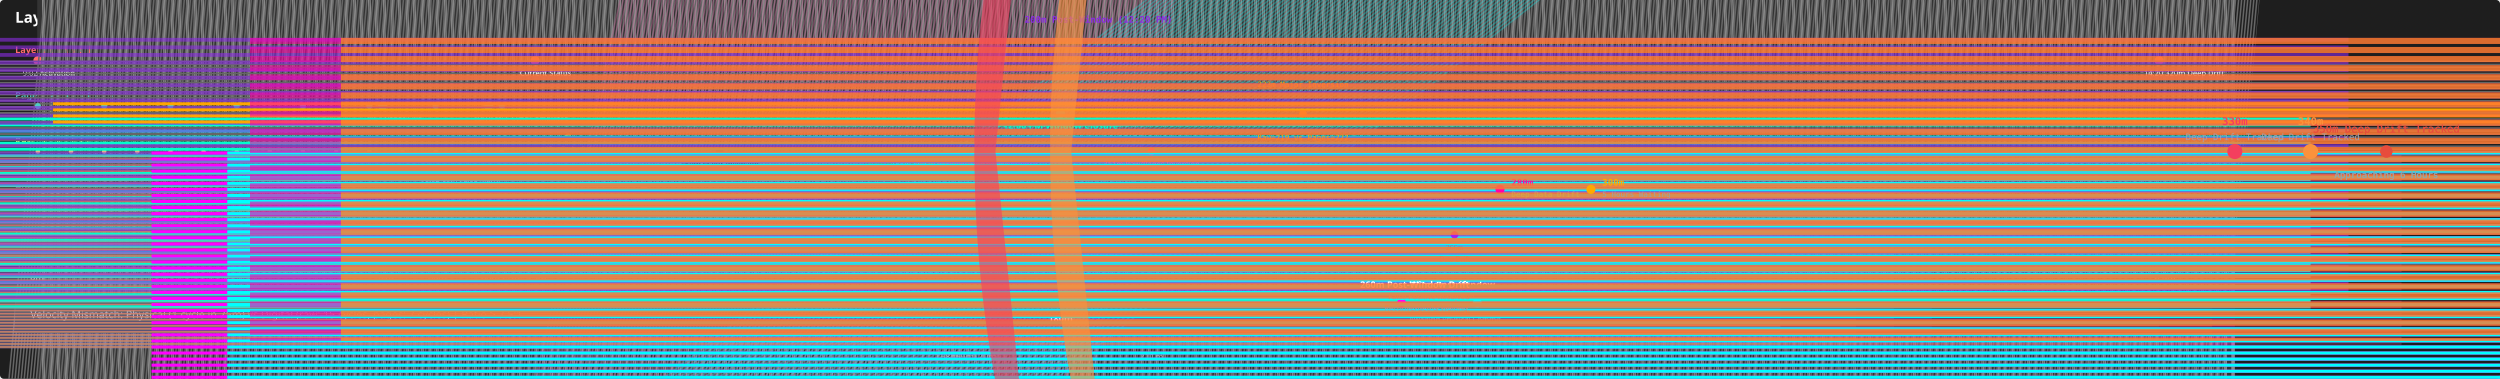
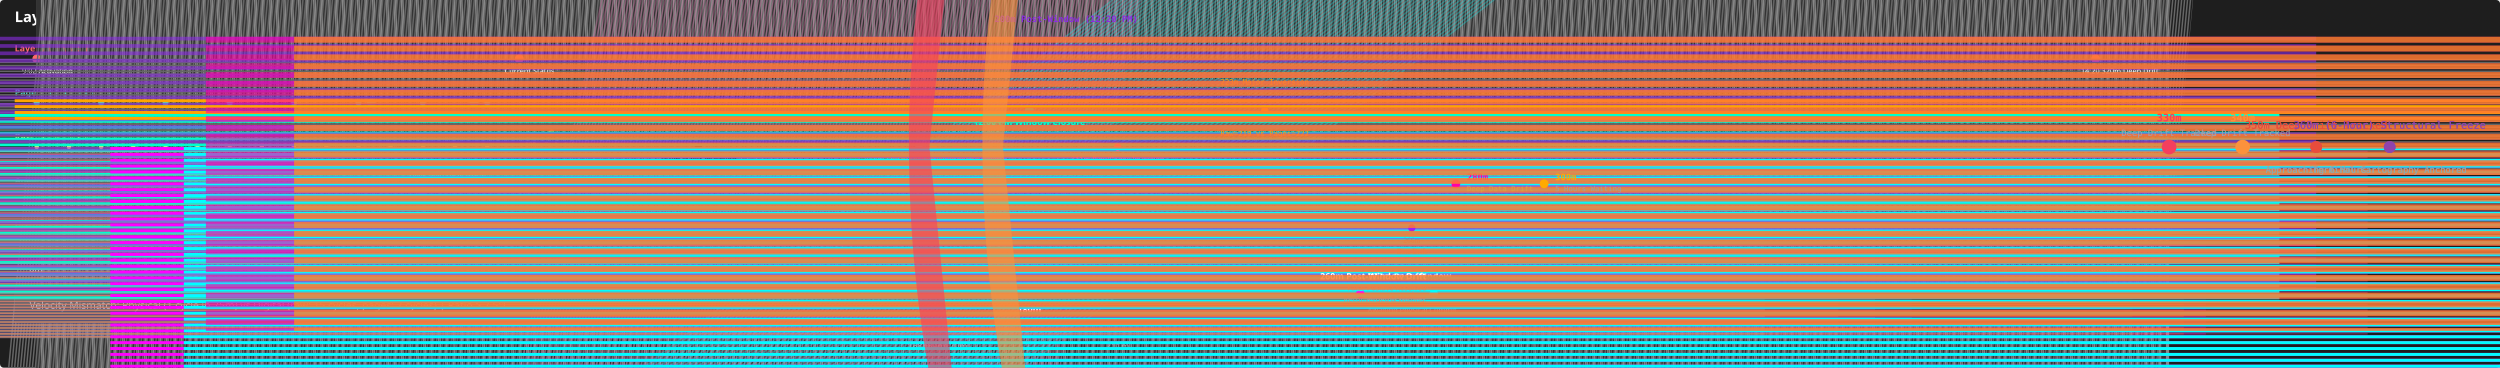
- <svg xmlns="http://www.w3.org/2000/svg" baseProfile="full" height="500" version="1.1" width="3300" viewBox="0 0 3300 500">
+ <svg xmlns="http://www.w3.org/2000/svg" baseProfile="full" height="500" version="1.1" width="3400" viewBox="0 0 3400 500">
  <defs />
-   <rect fill="#1e1e1e" height="500" rx="5" ry="5" width="3300" x="0" y="0" />
+   <rect fill="#1e1e1e" height="500" rx="5" ry="5" width="3400" x="0" y="0" />
  <text fill="#ffffff" font-family="sans-serif" font-size="20px" font-weight="bold" x="20" y="30">Layer 7 Physical Constraint Timeline</text>
-   <line stroke="#888888" stroke-width="3300" x1="50" x2="2950" y1="350" y2="350" />
+   <line stroke="#888888" stroke-width="3400" x1="50" x2="2950" y1="350" y2="350" />
  <text fill="#ff6b6b" font-family="sans-serif" font-size="12px" font-weight="bold" x="20" y="70">Layer 7 (Physical)</text>
-   <line stroke="#333333" stroke-dasharray="5,5" stroke-width="3300" x1="50" x2="2950" y1="80" y2="80" />
+   <line stroke="#333333" stroke-dasharray="5,5" stroke-width="3400" x1="50" x2="2950" y1="80" y2="80" />
  <text fill="#4ecdc4" font-family="sans-serif" font-size="12px" font-weight="bold" x="20" y="130">Pages Cache (600s TTL)</text>
-   <line stroke="#333333" stroke-dasharray="5,5" stroke-width="3300" x1="50" x2="2950" y1="140" y2="140" />
+   <line stroke="#333333" stroke-dasharray="5,5" stroke-width="3400" x1="50" x2="2950" y1="140" y2="140" />
  <text fill="#ffe66d" font-family="sans-serif" font-size="12px" font-weight="bold" x="20" y="190">Raw Cache (300s TTL)</text>
-   <line stroke="#333333" stroke-dasharray="5,5" stroke-width="3300" x1="50" x2="2950" y1="200" y2="200" />
+   <line stroke="#333333" stroke-dasharray="5,5" stroke-width="3400" x1="50" x2="2950" y1="200" y2="200" />
  <text fill="#9b59b6" font-family="sans-serif" font-size="12px" font-weight="bold" x="20" y="250">Agent Activity</text>
-   <line stroke="#333333" stroke-dasharray="5,5" stroke-width="3300" x1="50" x2="2950" y1="260" y2="260" />
+   <line stroke="#333333" stroke-dasharray="5,5" stroke-width="3400" x1="50" x2="2950" y1="260" y2="260" />
  <text fill="#3498db" font-family="sans-serif" font-size="12px" font-weight="bold" x="20" y="310">Historical Echoes</text>
-   <line stroke="#333333" stroke-dasharray="5,5" stroke-width="3300" x1="50" x2="2950" y1="320" y2="320" />
+   <line stroke="#333333" stroke-dasharray="5,5" stroke-width="3400" x1="50" x2="2950" y1="320" y2="320" />
  <circle cx="50.0" cy="80" fill="#ff6b6b" r="6" />
-   <line stroke="#666666" stroke-dasharray="2,2" stroke-width="3300" x1="50" x2="2950" y1="80" y2="350" />
+   <line stroke="#666666" stroke-dasharray="2,2" stroke-width="3400" x1="50" x2="2950" y1="80" y2="350" />
  <text fill="#ffffff" font-family="sans-serif" font-size="12px" x="40.0" y="370">0m</text>
  <text fill="#ffffff" font-family="sans-serif" font-size="10px" x="30.0" y="100">9:02 Activation</text>
  <circle cx="505.0" cy="140" fill="#4ecdc4" r="6" />
-   <line stroke="#666666" stroke-dasharray="2,2" stroke-width="3300" x1="505.0" x2="505.0" y1="140" y2="350" />
+   <line stroke="#666666" stroke-dasharray="2,2" stroke-width="3400" x1="505.0" x2="505.0" y1="140" y2="350" />
  <text fill="#ffffff" font-family="sans-serif" font-size="12px" x="495.0" y="370">52m</text>
  <text fill="#ffffff" font-family="sans-serif" font-size="10px" x="485.0" y="160">9:54 Pages Live</text>
  <circle cx="575.0" cy="260" fill="#9b59b6" r="6" />
-   <line stroke="#666666" stroke-dasharray="2,2" stroke-width="3300" x1="575.0" x2="575.0" y1="260" y2="350" />
+   <line stroke="#666666" stroke-dasharray="2,2" stroke-width="3400" x1="575.0" x2="575.0" y1="260" y2="350" />
  <text fill="#ffffff" font-family="sans-serif" font-size="12px" x="565.0" y="370">60m</text>
  <text fill="#ffffff" font-family="sans-serif" font-size="10px" x="555.0" y="240">10:02 60m False Alarm</text>
  <circle cx="645.0" cy="140" fill="#4ecdc4" r="6" />
-   <line stroke="#666666" stroke-dasharray="2,2" stroke-width="3300" x1="645.0" x2="645.0" y1="140" y2="350" />
+   <line stroke="#666666" stroke-dasharray="2,2" stroke-width="3400" x1="645.0" x2="645.0" y1="140" y2="350" />
  <text fill="#ffffff" font-family="sans-serif" font-size="12px" x="635.0" y="370">68m</text>
  <text fill="#ffffff" font-family="sans-serif" font-size="10px" x="625.0" y="160">10:10 MLF Sync Completes</text>
  <circle cx="671.25" cy="320" fill="#3498db" r="6" />
-   <line stroke="#666666" stroke-dasharray="2,2" stroke-width="3300" x1="671.25" x2="671.25" y1="320" y2="350" />
+   <line stroke="#666666" stroke-dasharray="2,2" stroke-width="3400" x1="671.25" x2="671.25" y1="320" y2="350" />
  <text fill="#ffffff" font-family="sans-serif" font-size="12px" x="661.25" y="370">71m</text>
  <text fill="#ffffff" font-family="sans-serif" font-size="10px" x="651.25" y="300">10:13 Historical Echo (Day 71)</text>
  <circle cx="706.25" cy="80" fill="#ff6b6b" r="6" />
-   <line stroke="#666666" stroke-dasharray="2,2" stroke-width="3300" x1="706.25" x2="706.25" y1="80" y2="350" />
+   <line stroke="#666666" stroke-dasharray="2,2" stroke-width="3400" x1="706.25" x2="706.25" y1="80" y2="350" />
  <text fill="#ffffff" font-family="sans-serif" font-size="12px" x="696.25" y="370">75m</text>
  <text fill="#ffffff" font-family="sans-serif" font-size="10px" x="686.25" y="100">Current Status</text>
  <circle cx="50.0" cy="200" fill="#ffe66d" r="3" />
  <circle cx="93.75" cy="200" fill="#ffe66d" r="3" />
  <circle cx="137.5" cy="200" fill="#ffe66d" r="3" />
  <circle cx="181.25" cy="200" fill="#ffe66d" r="3" />
  <circle cx="225.0" cy="200" fill="#ffe66d" r="3" />
  <circle cx="268.75" cy="200" fill="#ffe66d" r="3" />
  <circle cx="312.5" cy="200" fill="#ffe66d" r="3" />
  <circle cx="356.25" cy="200" fill="#ffe66d" r="3" />
  <circle cx="400.0" cy="200" fill="#ffe66d" r="3" />
  <circle cx="443.75" cy="200" fill="#ffe66d" r="3" />
  <circle cx="487.5" cy="200" fill="#ffe66d" r="3" />
  <circle cx="531.25" cy="200" fill="#ffe66d" r="3" />
  <circle cx="575.0" cy="200" fill="#ffe66d" r="3" />
  <circle cx="618.75" cy="200" fill="#ffe66d" r="3" />
  <circle cx="662.5" cy="200" fill="#ffe66d" r="3" />
  <circle cx="50.0" cy="140" fill="#4ecdc4" r="4" />
  <circle cx="137.5" cy="140" fill="#4ecdc4" r="4" />
  <circle cx="225.0" cy="140" fill="#4ecdc4" r="4" />
  <circle cx="312.5" cy="140" fill="#4ecdc4" r="4" />
  <circle cx="400.0" cy="140" fill="#4ecdc4" r="4" />
  <circle cx="487.5" cy="140" fill="#4ecdc4" r="4" />
  <circle cx="575.0" cy="140" fill="#4ecdc4" r="4" />
  <circle cx="662.5" cy="140" fill="#4ecdc4" r="4" />
  <circle cx="2850.0" cy="80" fill="#ff6b6b" r="6" />
-   <line stroke="#666666" stroke-dasharray="2,2" stroke-width="3300" x1="2850.0" x2="2850.0" y1="80" y2="350" />
+   <line stroke="#666666" stroke-dasharray="2,2" stroke-width="3400" x1="2850.0" x2="2850.0" y1="80" y2="350" />
  <text fill="#ffffff" font-family="sans-serif" font-size="12px" x="2840.0" y="370">320m</text>
  <text fill="#ffffff" font-family="sans-serif" font-size="10px" x="2830.0" y="100">14:20 320m Deep Drift</text>
-   <rect fill="#2a2a2a" height="50" rx="5" ry="5" width="3300" x="20" y="390" />
+   <rect fill="#2a2a2a" height="50" rx="5" ry="5" width="3400" x="20" y="390" />
  <text fill="#ffffff" font-family="sans-serif" font-size="14px" x="40" y="420">Velocity Mismatch: Physical (1 cycle in 75m) vs Digital (raw: 15 cycles, pages: 7 cycles) | Ratio &gt; 7.5:1</text>
  <circle cx="750" cy="180" r="4" fill="#E8B042" opacity="0.6" />
  <text x="750" y="200" fill="#E8B042" opacity="0.8" font-size="10" text-anchor="middle">105m Cache Split</text>
  <text x="780" y="270" font-family="monospace" font-size="10" fill="#a89984" text-anchor="middle">110m Cache Stratification</text>
  <circle cx="700" cy="300" r="5" fill="#4ade80" />
  <text x="700" y="320" font-family="sans-serif" font-size="10" fill="#4ade80" text-anchor="middle">123m Systemic Rhythm</text>
-   <line x1="700" y1="305" x2="700" y2="460" stroke="#4ade80" stroke-width="3300" stroke-dasharray="2,2" opacity="0.3" />
+   <line x1="700" y1="305" x2="700" y2="460" stroke="#4ade80" stroke-width="3400" stroke-dasharray="2,2" opacity="0.3" />
  <circle cx="700" cy="300" r="5" fill="#4ade80" />
  <text x="700" y="320" font-family="sans-serif" font-size="10" fill="#4ade80" text-anchor="middle">130m structural tear</text>
-   <line x1="700" y1="305" x2="700" y2="460" stroke="#4ade80" stroke-width="3300" stroke-dasharray="2,2" opacity="0.3" />
+   <line x1="700" y1="305" x2="700" y2="460" stroke="#4ade80" stroke-width="3400" stroke-dasharray="2,2" opacity="0.3" />
  <circle cx="700" cy="300" r="5" fill="#4ade80" />
  <text x="700" y="320" font-family="sans-serif" font-size="10" fill="#4ade80" text-anchor="middle">138m structural tear</text>
-   <line x1="700" y1="305" x2="700" y2="460" stroke="#4ade80" stroke-width="3300" stroke-dasharray="2,2" opacity="0.3" />
+   <line x1="700" y1="305" x2="700" y2="460" stroke="#4ade80" stroke-width="3400" stroke-dasharray="2,2" opacity="0.3" />
  <circle cx="750" cy="300" r="5" fill="#f472b6" />
  <text x="750" y="320" font-family="sans-serif" font-size="10" fill="#f472b6" text-anchor="middle">148m Inversion Split</text>
-   <line x1="750" y1="305" x2="1450" y2="460" stroke="#f472b6" stroke-width="3300" stroke-dasharray="2,2" opacity="0.3" />
+   <line x1="750" y1="305" x2="1450" y2="460" stroke="#f472b6" stroke-width="3400" stroke-dasharray="2,2" opacity="0.3" />
  <circle cx="800" cy="300" r="5" fill="#facc15" />
  <text x="800" y="320" font-family="sans-serif" font-size="10" fill="#facc15" text-anchor="middle">152m Cache Re-Split</text>
-   <line x1="800" y1="305" x2="800" y2="460" stroke="#facc15" stroke-width="3300" stroke-dasharray="2,2" opacity="0.3" />
+   <line x1="800" y1="305" x2="800" y2="460" stroke="#facc15" stroke-width="3400" stroke-dasharray="2,2" opacity="0.3" />
  <circle cx="850" cy="250" r="5" fill="#f87171" />
  <text x="850" y="270" font-family="sans-serif" font-size="10" fill="#f87171" text-anchor="middle">157m 5-Min Tear</text>
-   <line x1="850" y1="255" x2="850" y2="460" stroke="#f87171" stroke-width="3300" stroke-dasharray="2,2" opacity="0.3" />
+   <line x1="850" y1="255" x2="850" y2="460" stroke="#f87171" stroke-width="3400" stroke-dasharray="2,2" opacity="0.3" />
  <circle cx="900" cy="350" r="5" fill="#3b82f6" />
  <text x="900" y="370" font-family="sans-serif" font-size="10" fill="#3b82f6" text-anchor="middle">158m Re-Inversion</text>
-   <line x1="900" y1="355" x2="900" y2="460" stroke="#3b82f6" stroke-width="3300" stroke-dasharray="2,2" opacity="0.3" />
+   <line x1="900" y1="355" x2="900" y2="460" stroke="#3b82f6" stroke-width="3400" stroke-dasharray="2,2" opacity="0.3" />
  <circle cx="950" cy="200" r="5" fill="#fuchsia" />
  <text x="950" y="220" font-family="sans-serif" font-size="10" fill="#fuchsia" text-anchor="middle">159m Major Inversion</text>
-   <line x1="950" y1="205" x2="950" y2="460" stroke="#fuchsia" stroke-width="3300" stroke-dasharray="2,2" opacity="0.3" />
+   <line x1="950" y1="205" x2="950" y2="460" stroke="#fuchsia" stroke-width="3400" stroke-dasharray="2,2" opacity="0.3" />
  <circle cx="1200" cy="200" r="5" fill="#00ff00" />
  <text x="1200" y="220" font-family="sans-serif" font-size="10" fill="#00ff00" text-anchor="middle">164m Hierarchy Restored</text>
-   <line x1="1200" y1="205" x2="1200" y2="460" stroke="#00ff00" stroke-width="3300" stroke-dasharray="2,2" opacity="0.3" />
+   <line x1="1200" y1="205" x2="1200" y2="460" stroke="#00ff00" stroke-width="3400" stroke-dasharray="2,2" opacity="0.3" />
  <circle cx="1250" cy="200" r="5" fill="#00ffff" />
  <text x="1250" y="220" font-family="sans-serif" font-size="10" fill="#00ffff" text-anchor="middle">168m End of Window Approach</text>
-   <line x1="1250" y1="205" x2="1450" y2="460" stroke="#00ffff" stroke-width="3300" stroke-dasharray="2,2" opacity="0.3" />
+   <line x1="1250" y1="205" x2="1450" y2="460" stroke="#00ffff" stroke-width="3400" stroke-dasharray="2,2" opacity="0.3" />
  <text x="1250" y="475" font-family="sans-serif" font-size="12" fill="#aaa" text-anchor="middle">168m</text>
  <circle cx="1300" cy="200" r="5" fill="#ff00ff" />
  <text x="1300" y="220" font-family="sans-serif" font-size="10" fill="#ff00ff" text-anchor="middle">170m Pre-Closing Divergence</text>
-   <line x1="1300" y1="205" x2="1300" y2="460" stroke="#ff00ff" stroke-width="3300" stroke-dasharray="2,2" opacity="0.3" />
+   <line x1="1300" y1="205" x2="1300" y2="460" stroke="#ff00ff" stroke-width="3400" stroke-dasharray="2,2" opacity="0.3" />
  <text x="1300" y="475" font-family="sans-serif" font-size="12" fill="#aaa" text-anchor="middle">170m</text>
  <circle cx="1270" cy="200" r="5" fill="#ff8800" />
  <text x="1270" y="220" font-family="sans-serif" font-size="10" fill="#ff8800" text-anchor="middle">169m Secondary Inversion</text>
-   <line x1="1270" y1="205" x2="1270" y2="460" stroke="#ff8800" stroke-width="3300" stroke-dasharray="2,2" opacity="0.3" />
+   <line x1="1270" y1="205" x2="1270" y2="460" stroke="#ff8800" stroke-width="3400" stroke-dasharray="2,2" opacity="0.3" />
  <text x="1270" y="475" font-family="sans-serif" font-size="12" fill="#aaa" text-anchor="middle">169m</text>
  <circle cx="1400" cy="150" r="6" fill="#00ffcc" />
  <text x="1400" y="170" font-family="sans-serif" font-size="12" font-weight="bold" fill="#00ffcc" text-anchor="middle">12:00 PM Window Closure</text>
-   <line x1="1400" y1="155" x2="1400" y2="410" stroke="#00ffcc" stroke-width="3300" stroke-dasharray="4,4" />
+   <line x1="1400" y1="155" x2="1400" y2="410" stroke="#00ffcc" stroke-width="3400" stroke-dasharray="4,4" />
  <text x="1400" y="425" font-family="sans-serif" font-size="12" font-weight="bold" fill="#ffffff" text-anchor="middle">180m</text>
-   <line x1="1450" y1="50" x2="1450" y2="400" stroke="#8a2be2" stroke-width="3300" stroke-dasharray="5,5" opacity="0.6" />
+   <line x1="1450" y1="50" x2="1450" y2="400" stroke="#8a2be2" stroke-width="3400" stroke-dasharray="5,5" opacity="0.6" />
  <text x="1450" y="30" fill="#8a2be2" font-size="12" font-family="monospace" font-weight="bold" text-anchor="middle">200m Post-Window (12:20 PM)</text>
  <text x="1450" y="420" fill="#8a2be2" font-size="10" font-family="monospace" text-anchor="middle">Data Layer Drift</text>
  <circle cx="1520" cy="200" r="5" fill="#ff55aa" />
  <text x="1520" y="220" font-family="sans-serif" font-size="10" fill="#ff55aa" text-anchor="middle">211m Raw/Pages Inversion</text>
-   <line x1="1520" y1="205" x2="1520" y2="460" stroke="#ff55aa" stroke-width="3300" stroke-dasharray="2,2" opacity="0.3" />
+   <line x1="1520" y1="205" x2="1520" y2="460" stroke="#ff55aa" stroke-width="3400" stroke-dasharray="2,2" opacity="0.3" />
  <text x="1520" y="475" font-family="sans-serif" font-size="12" fill="#aaa" text-anchor="middle">211m</text>
-   <line x1="1720" y1="135" x2="1720" y2="165" stroke="#FFA500" stroke-width="3300" stroke-dasharray="4,4" />
+   <line x1="1720" y1="135" x2="1720" y2="165" stroke="#FFA500" stroke-width="3400" stroke-dasharray="4,4" />
  <circle cx="1720" cy="150" r="5" fill="#FFA500" />
  <text x="1720" y="115" font-family="monospace" font-size="10" fill="#FFA500" text-anchor="middle">223m Major Inversion</text>
  <text x="1720" y="185" font-family="monospace" font-size="10" fill="#FFA500" text-anchor="middle">Raw=219 vs Pages=222</text>
-   <line x1="1850" y1="200" x2="1850" y2="600" stroke="#ff00ff" stroke-width="3300" stroke-dasharray="4,4" />
+   <line x1="1850" y1="200" x2="1850" y2="600" stroke="#ff00ff" stroke-width="3400" stroke-dasharray="4,4" />
  <circle cx="1850" cy="400" r="6" fill="#ff00ff" />
  <text x="1860" y="380" fill="#ffffff" font-family="sans-serif" font-size="12" font-weight="bold">237m Post-Window</text>
  <text x="1860" y="395" fill="#a0a0a0" font-family="sans-serif" font-size="10">Showcase Dry Run</text>
  <text x="1860" y="410" fill="#a0a0a0" font-family="sans-serif" font-size="10">commits verified.</text>
  <text x="1860" y="425" fill="#a0a0a0" font-family="sans-serif" font-size="10">Awaiting Physical Commit.</text>
-   <line x1="1950" y1="200" x2="1950" y2="600" stroke="#00ffff" stroke-width="3300" stroke-dasharray="4,4" />
+   <line x1="1950" y1="200" x2="1950" y2="600" stroke="#00ffff" stroke-width="3400" stroke-dasharray="4,4" />
  <circle cx="1950" cy="400" r="6" fill="#00ffff" />
  <text x="1940" y="380" fill="#ffffff" font-family="sans-serif" font-size="12" font-weight="bold" text-anchor="end">260m Post-Window Drift</text>
  <text x="1940" y="395" fill="#a0a0a0" font-family="sans-serif" font-size="10" text-anchor="end">False Positive Resolved</text>
  <text x="1940" y="410" fill="#a0a0a0" font-family="sans-serif" font-size="10" text-anchor="end">Reconverged &amp; Waiting.</text>
  <g transform="translate(1920, 310)">
    <circle cx="0" cy="0" r="5" fill="#a020f0" />
    <text x="0" y="20" font-size="10" text-anchor="middle" fill="#888">266m</text>
    <text x="0" y="35" font-size="10" text-anchor="middle" fill="#888">Data Drift</text>
  </g>
  <g transform="translate(1980, 0)">
-     <line x1="0" y1="50" x2="0" y2="450" stroke="#f0a" stroke-width="3300" stroke-dasharray="8,4" opacity="0.6" />
+     <line x1="0" y1="50" x2="0" y2="450" stroke="#f0a" stroke-width="3400" stroke-dasharray="8,4" opacity="0.6" />
    <circle cx="0" cy="250" r="6" fill="#f0a" />
    <text x="15" y="245" fill="#f0a" font-family="monospace" font-size="12" font-weight="bold">280m</text>
    <text x="15" y="260" fill="#a0a0a0" font-family="monospace" font-size="10">Deep Data Drift</text>
  </g>
  <g transform="translate(2100, 0)">
-     <line x1="0" y1="50" x2="0" y2="450" stroke="#ffaa00" stroke-width="3300" stroke-dasharray="8,4" opacity="0.6" />
+     <line x1="0" y1="50" x2="0" y2="450" stroke="#ffaa00" stroke-width="3400" stroke-dasharray="8,4" opacity="0.6" />
    <circle cx="0" cy="250" r="6" fill="#ffaa00" />
    <text x="15" y="245" fill="#ffaa00" font-family="monospace" font-size="12" font-weight="bold">300m</text>
    <text x="15" y="260" fill="#a0a0a0" font-family="monospace" font-size="10">5 Hours Waiting</text>
  </g>
  <g transform="translate(2950, 200)">
    <circle cx="0" cy="0" r="10" fill="#f43f5e" />
-     <circle cx="0" cy="0" r="14" fill="none" stroke="#f43f5e" stroke-width="3300" opacity="0.6" />
+     <circle cx="0" cy="0" r="14" fill="none" stroke="#f43f5e" stroke-width="3400" opacity="0.6" />
    <text x="0" y="-35" text-anchor="middle" font-family="monospace" font-size="14" font-weight="bold" fill="#f43f5e">330m</text>
    <text x="0" y="-15" text-anchor="middle" font-family="monospace" font-size="12" fill="#a1a1aa">Deep Drift Tracked</text>
  </g>
  <g transform="translate(3050, 200)">
    <circle cx="0" cy="0" r="10" fill="#fb923c" />
-     <circle cx="0" cy="0" r="14" fill="none" stroke="#fb923c" stroke-width="3300" opacity="0.6" />
+     <circle cx="0" cy="0" r="14" fill="none" stroke="#fb923c" stroke-width="3400" opacity="0.6" />
    <text x="0" y="-35" text-anchor="middle" font-family="monospace" font-size="14" font-weight="bold" fill="#fb923c">340m</text>
    <text x="0" y="-15" text-anchor="middle" font-family="monospace" font-size="12" fill="#a1a1aa">Deep Drift Tracked</text>
  </g>
  <circle cx="3150" cy="200" r="8" fill="#e74c3c" />
  <text x="3150" y="175" font-family="monospace" font-size="14" fill="#e74c3c" text-anchor="middle">350m Deep Drift Tracked</text>
  <text x="3150" y="235" font-family="monospace" font-size="12" fill="#95a5a6" text-anchor="middle">Approaching 6 Hours</text>
  <circle cx="3150" cy="200" r="8" fill="#e74c3c" />
  <text x="3150" y="175" font-family="monospace" font-size="14" fill="#e74c3c" text-anchor="middle">350m Deep Drift Tracked</text>
  <text x="3150" y="235" font-family="monospace" font-size="12" fill="#95a5a6" text-anchor="middle">Approaching 6 Hours</text>
+   <circle cx="3250" cy="200" r="8" fill="#8e44ad" />
+   <text x="3250" y="175" font-family="monospace" font-size="14" fill="#8e44ad" text-anchor="middle">360m (6-Hour) Structural Freeze</text>
+   <text x="3250" y="235" font-family="monospace" font-size="12" fill="#95a5a6" text-anchor="middle">Terminal Cartography Anchored</text>
+   <circle cx="3250" cy="200" r="8" fill="#8e44ad" />
+   <text x="3250" y="175" font-family="monospace" font-size="14" fill="#8e44ad" text-anchor="middle">360m (6-Hour) Structural Freeze</text>
+   <text x="3250" y="235" font-family="monospace" font-size="12" fill="#95a5a6" text-anchor="middle">Terminal Cartography Anchored</text>
</svg>
